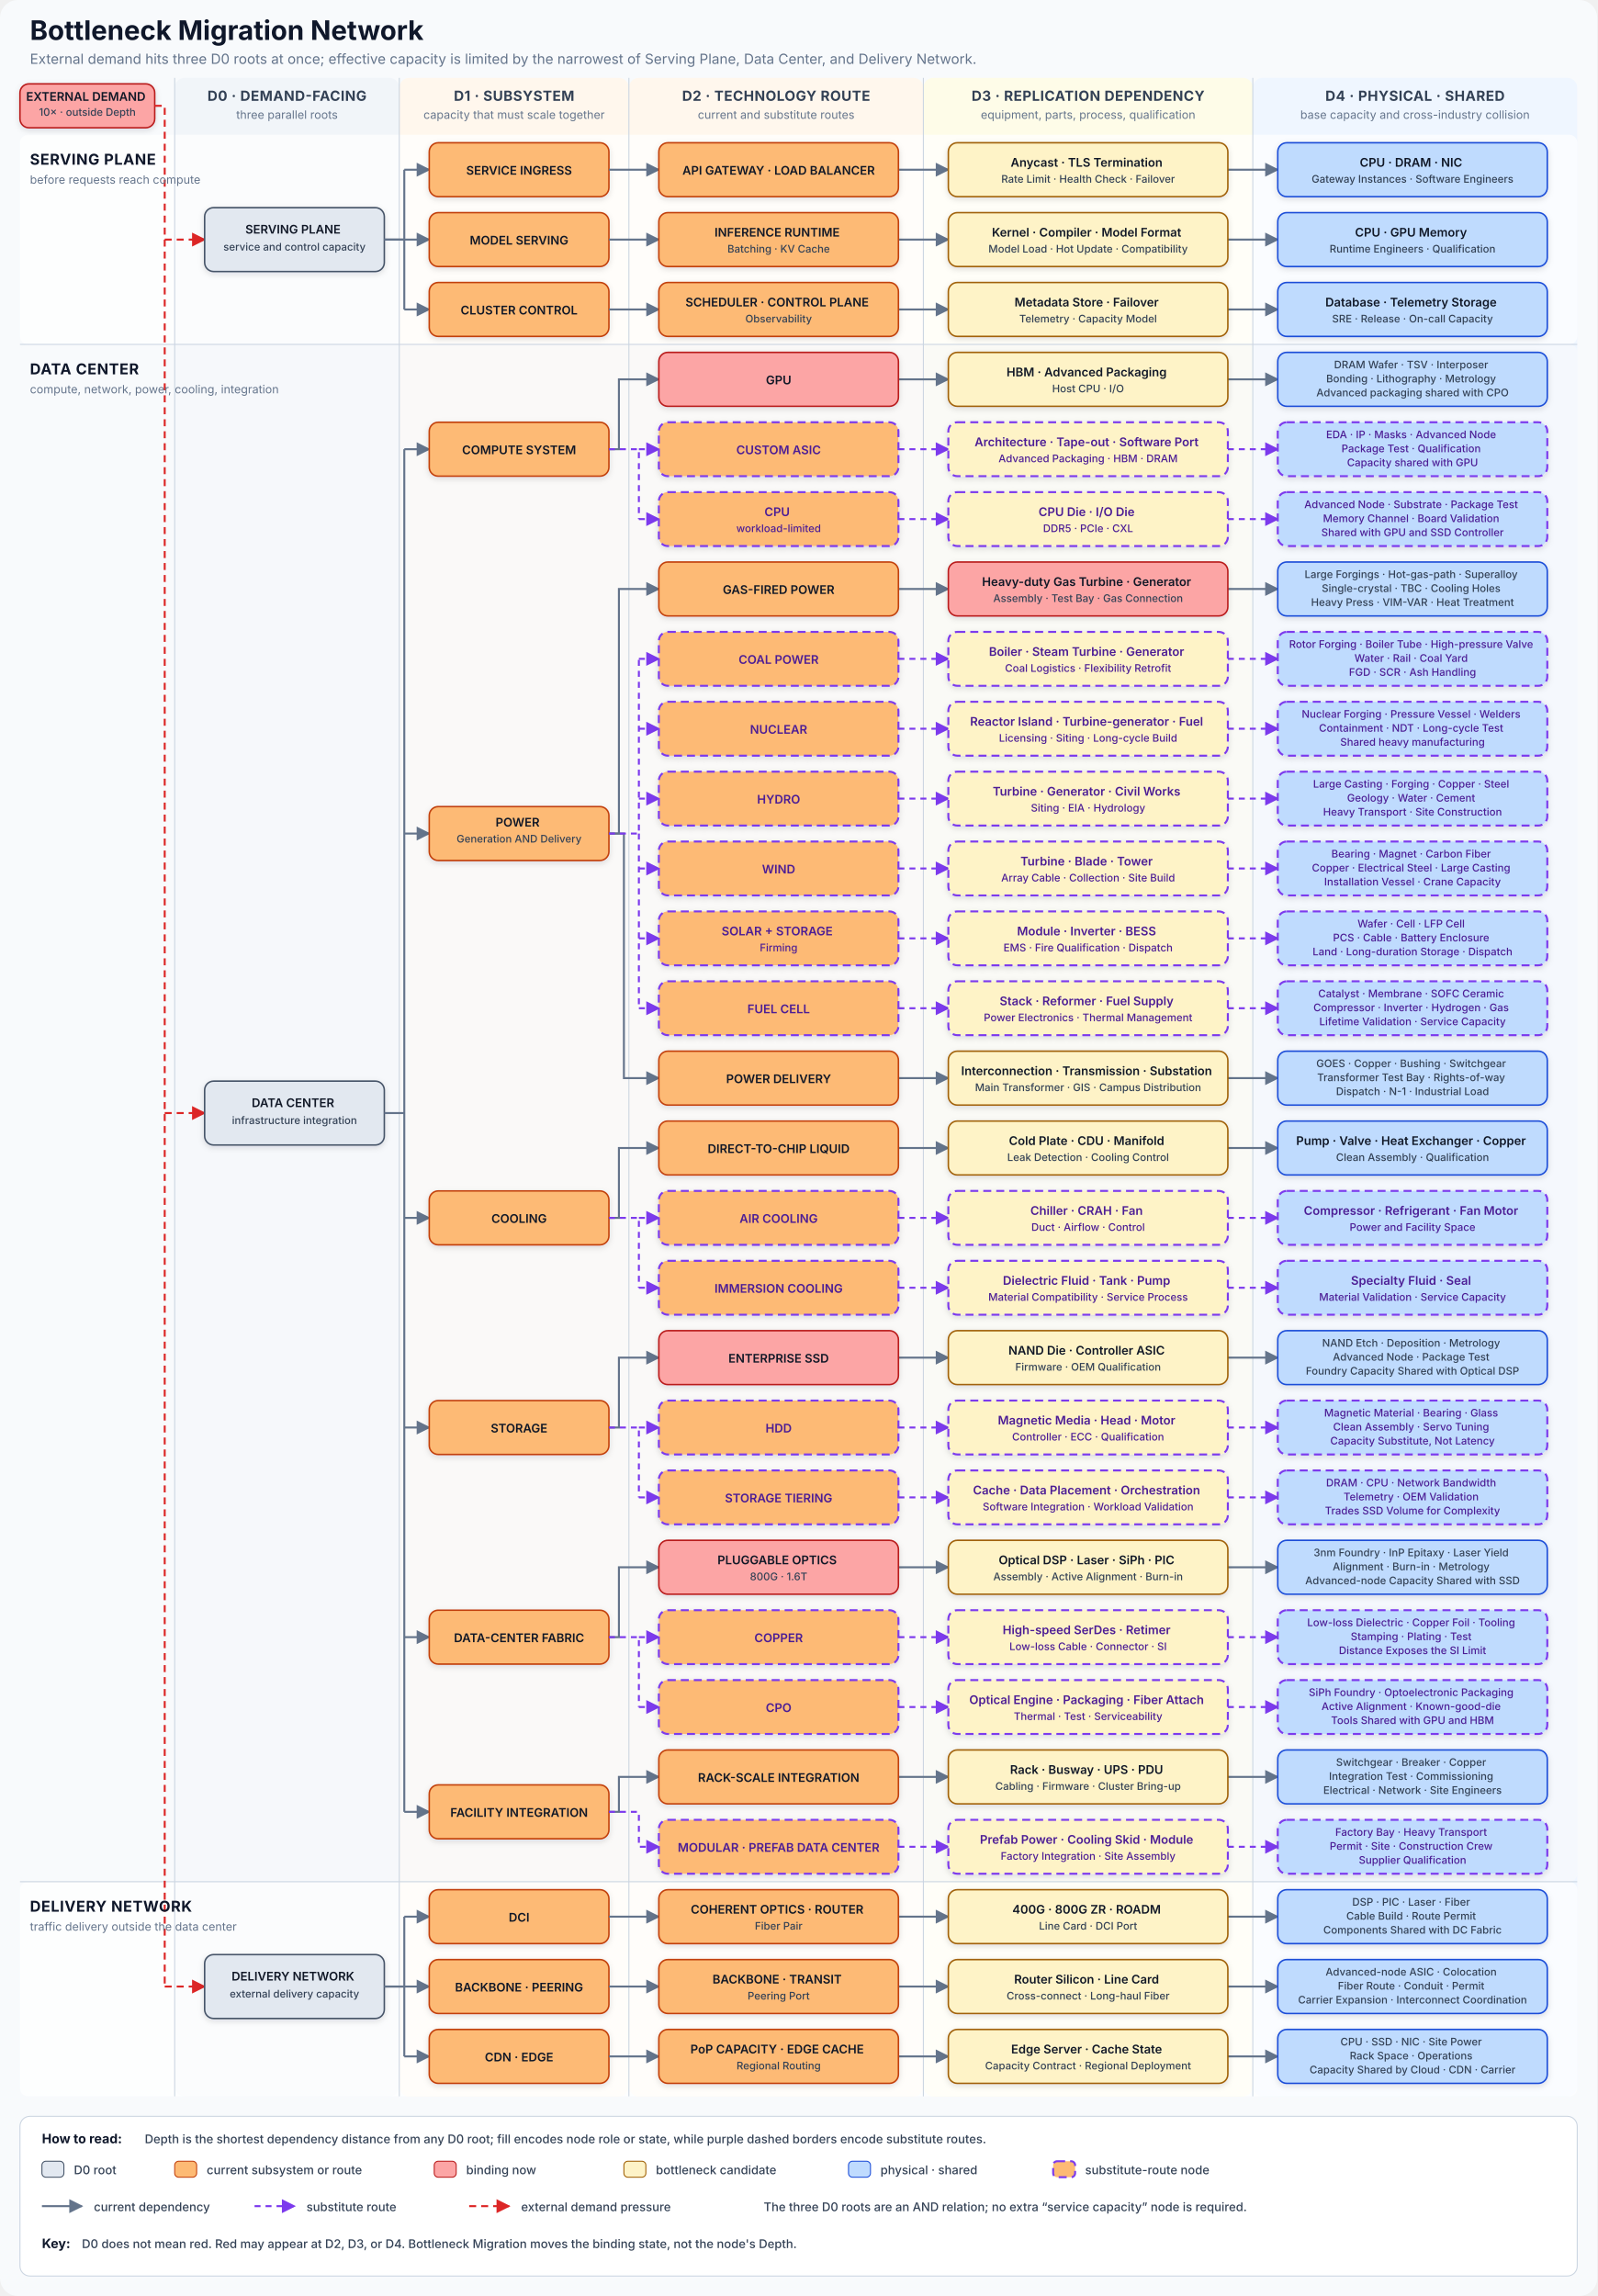
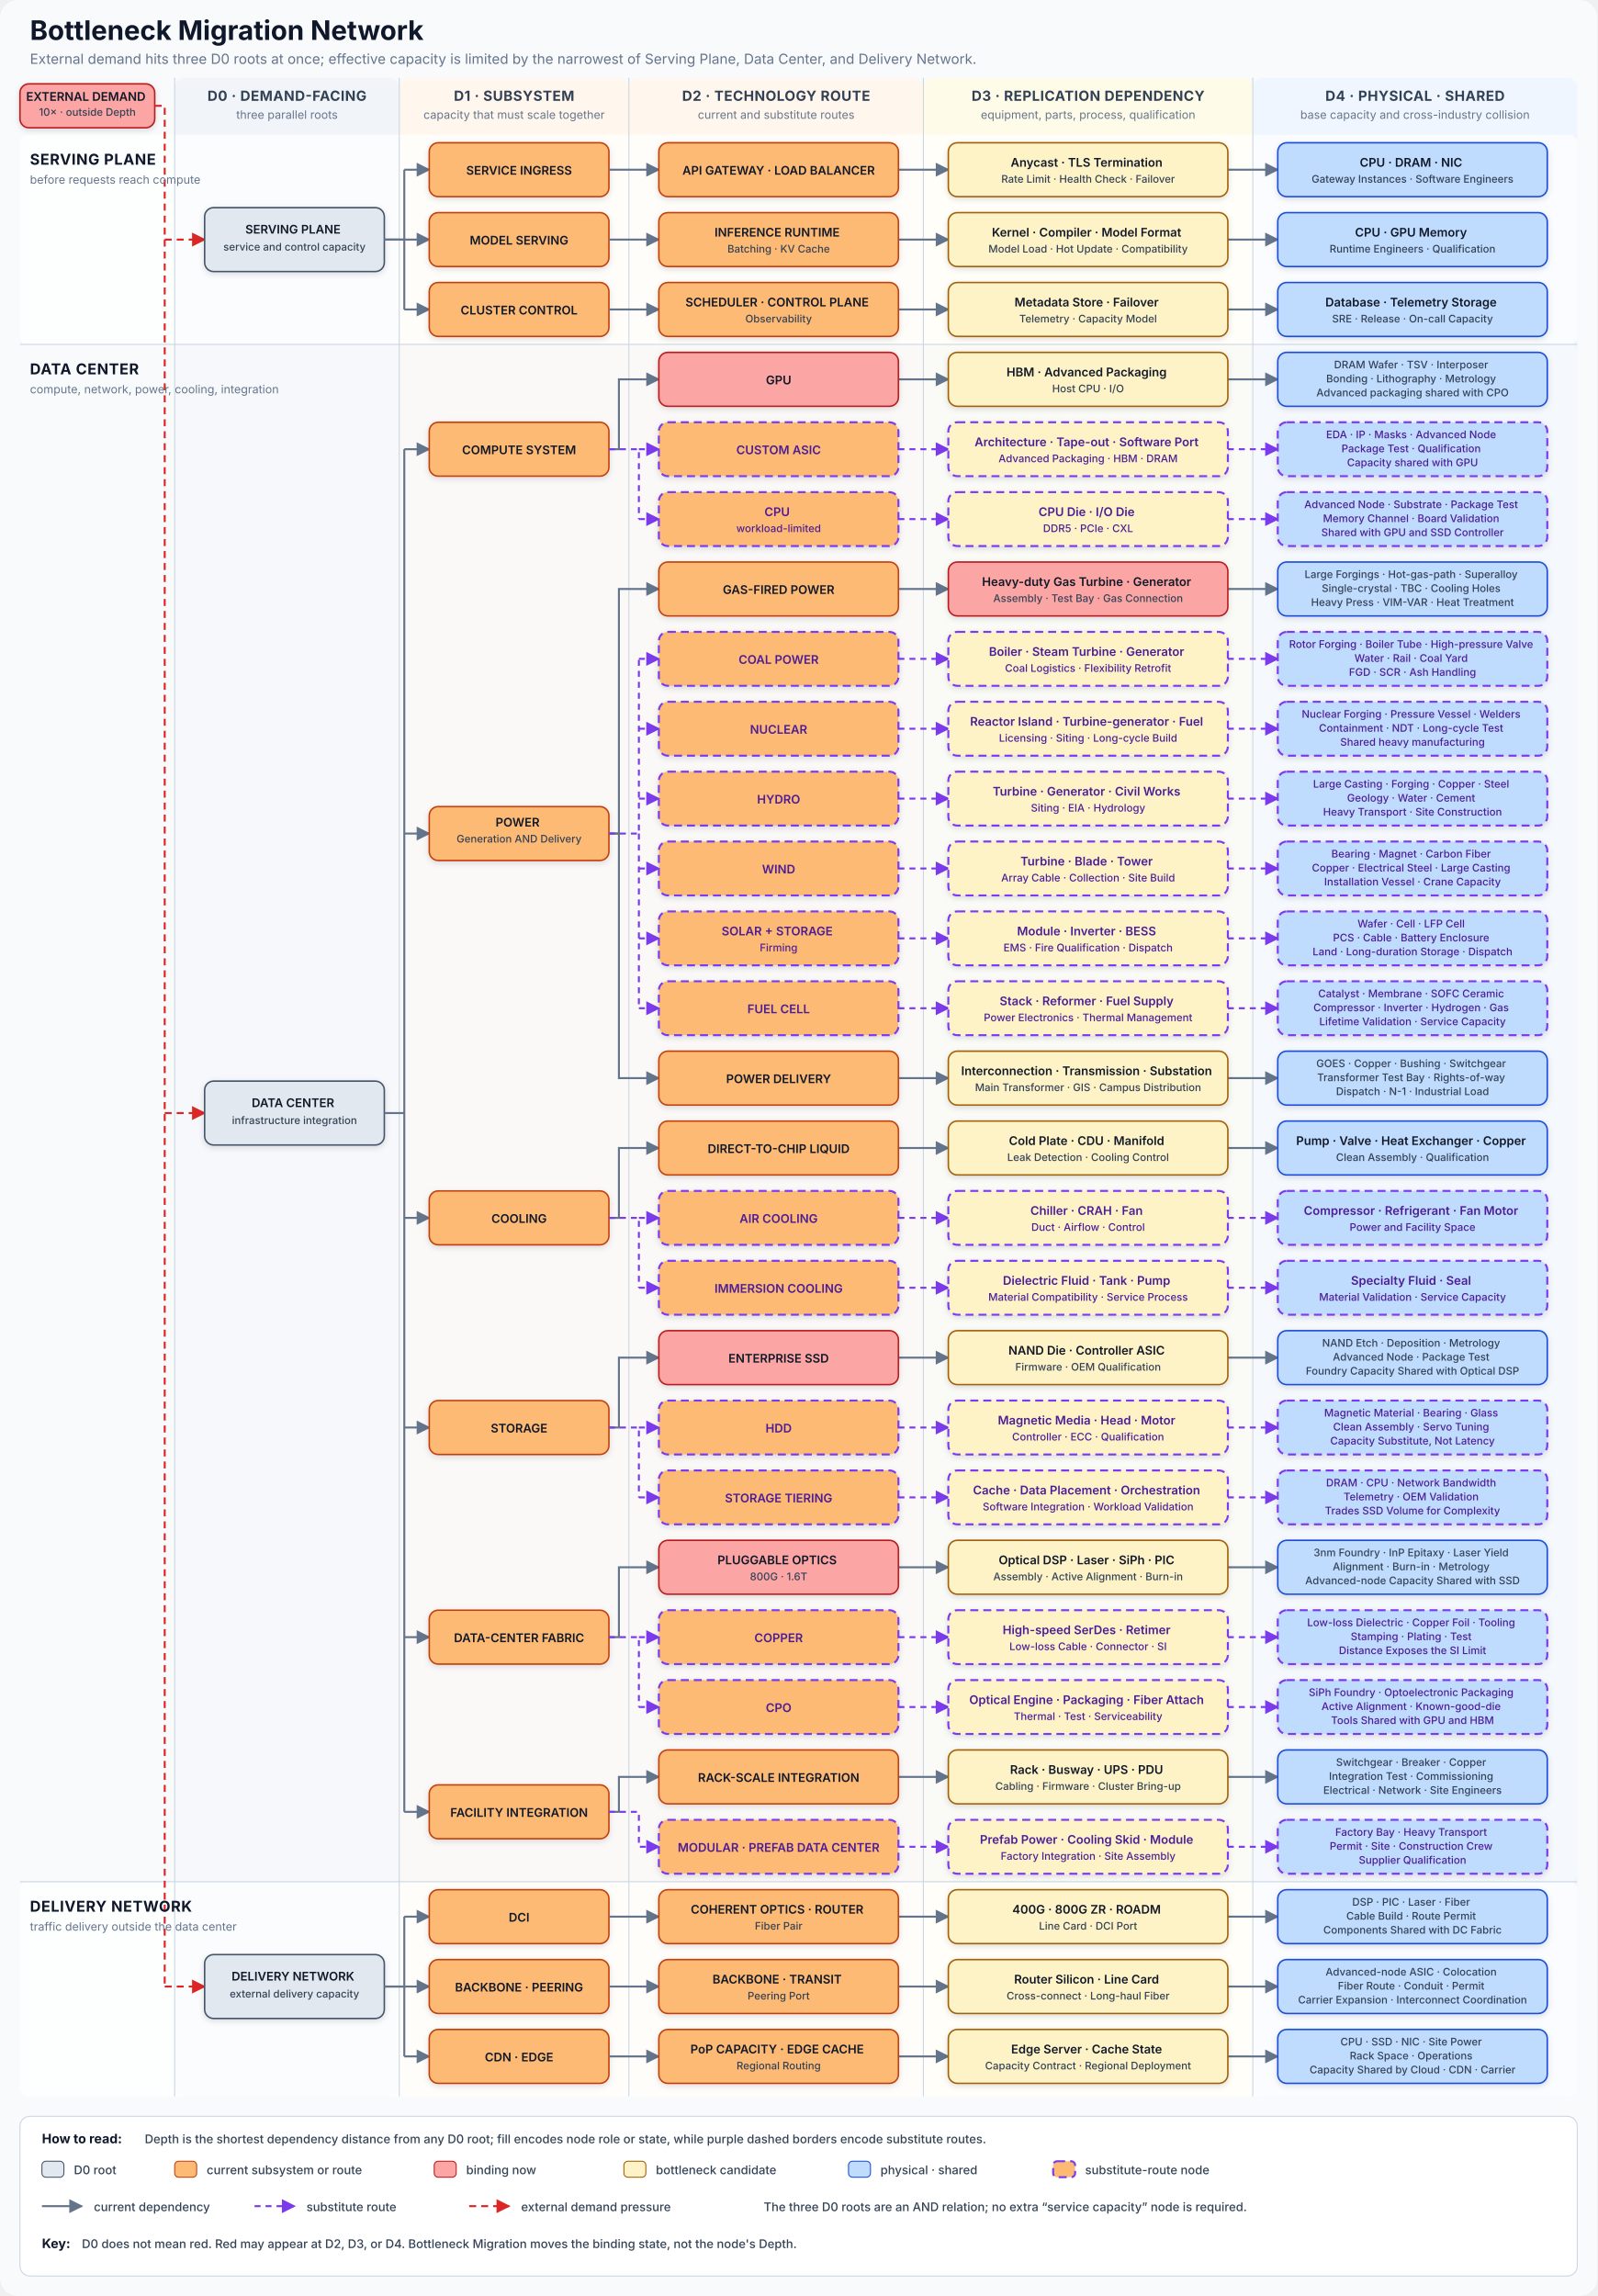
<svg xmlns="http://www.w3.org/2000/svg" width="1600" height="2300" viewBox="0 0 1600 2300" role="img" aria-labelledby="title desc">
  <defs>
    <filter id="shadow" x="-20%" y="-20%" width="140%" height="140%">
      <feDropShadow dx="0" dy="2" stdDeviation="3" flood-color="#0f172a" flood-opacity=".13" />
    </filter>
    <marker id="arrow" viewBox="0 0 10 10" refX="9" refY="5" markerWidth="7" markerHeight="7" orient="auto-start-reverse">
      <path d="M0 0L10 5L0 10Z" fill="#64748b" />
    </marker>
    <marker id="arrow-purple" viewBox="0 0 10 10" refX="9" refY="5" markerWidth="7" markerHeight="7" orient="auto-start-reverse">
      <path d="M0 0L10 5L0 10Z" fill="#7c3aed" />
    </marker>
    <marker id="arrow-red" viewBox="0 0 10 10" refX="9" refY="5" markerWidth="7" markerHeight="7" orient="auto-start-reverse">
      <path d="M0 0L10 5L0 10Z" fill="#dc2626" />
    </marker>
    <style>
      .canvas{fill:#f8fafc}.lane-a{fill:#fff}.lane-b{fill:#f8fafc}.grid{stroke:#cbd5e1;stroke-width:1}
      .depth-0{fill:#f1f5f9}.depth-1{fill:#fff7ed}.depth-2{fill:#fff7ed}.depth-3{fill:#fefce8}.depth-4{fill:#eff6ff}
      .title{font:700 27px -apple-system,BlinkMacSystemFont,"Segoe UI",sans-serif;fill:#0f172a}.subtitle{font:400 14px -apple-system,BlinkMacSystemFont,"Segoe UI",sans-serif;fill:#64748b}
      .depth-label{font:700 14px -apple-system,BlinkMacSystemFont,"Segoe UI",sans-serif;fill:#334155;letter-spacing:.4px}.depth-note{font:400 11.5px -apple-system,BlinkMacSystemFont,"Segoe UI",sans-serif;fill:#64748b}
      .lane-label{font:700 15px -apple-system,BlinkMacSystemFont,"Segoe UI",sans-serif;fill:#0f172a;letter-spacing:.5px}.lane-note{font:400 11.5px -apple-system,BlinkMacSystemFont,"Segoe UI",sans-serif;fill:#64748b}
      .node{stroke-width:1.5;rx:9;filter:url(#shadow)}.root{fill:#e2e8f0;stroke:#475569}.direct{fill:#fdba74;stroke:#c2410c}.binding{fill:#fca5a5;stroke:#b91c1c}.candidate{fill:#fef3c7;stroke:#a16207}.shared{fill:#bfdbfe;stroke:#1d4ed8}.alt{stroke:#7c3aed;stroke-width:2;stroke-dasharray:8 5}
      .node-text{font:600 12px -apple-system,BlinkMacSystemFont,"Segoe UI",sans-serif;fill:#111827;text-anchor:middle}.node-small{font:500 10.5px -apple-system,BlinkMacSystemFont,"Segoe UI",sans-serif;fill:#334155;text-anchor:middle}.alt-text{fill:#4c1d95}
      .edge{fill:none;stroke:#64748b;stroke-width:2;marker-end:url(#arrow)}.edge-trunk{fill:none;stroke:#64748b;stroke-width:2}.alt-edge{fill:none;stroke:#7c3aed;stroke-width:2;stroke-dasharray:6 5;marker-end:url(#arrow-purple)}.alt-trunk{fill:none;stroke:#7c3aed;stroke-width:2;stroke-dasharray:6 5}.pressure{fill:none;stroke:#dc2626;stroke-width:2;stroke-dasharray:7 5;marker-end:url(#arrow-red)}.pressure-trunk{fill:none;stroke:#dc2626;stroke-width:2;stroke-dasharray:7 5}
      .legend{font:500 12px -apple-system,BlinkMacSystemFont,"Segoe UI",sans-serif;fill:#334155}.legend-strong{font:700 13px -apple-system,BlinkMacSystemFont,"Segoe UI",sans-serif;fill:#0f172a}
    </style>
  </defs>
  <rect class="canvas" width="1600" height="2300" rx="18" />
  <text class="title" x="30" y="40">Bottleneck Migration Network</text>
  <text class="subtitle" x="30" y="64">External demand hits three D0 roots at once; effective capacity is limited by the narrowest of Serving Plane, Data Center, and Delivery Network.</text>
  <rect class="depth-0" x="175" y="78" width="225" height="2022" rx="10" />
  <rect class="depth-1" x="400" y="78" width="230" height="2022" rx="10" />
  <rect class="depth-2" x="630" y="78" width="295" height="2022" rx="10" />
  <rect class="depth-3" x="925" y="78" width="330" height="2022" rx="10" />
  <rect class="depth-4" x="1255" y="78" width="325" height="2022" rx="10" />
  <text class="depth-label" x="287.5" y="101" text-anchor="middle">D0 · DEMAND-FACING</text>
  <text class="depth-note" x="287.5" y="119" text-anchor="middle">three parallel roots</text>
  <text class="depth-label" x="515" y="101" text-anchor="middle">D1 · SUBSYSTEM</text>
  <text class="depth-note" x="515" y="119" text-anchor="middle">capacity that must scale together</text>
  <text class="depth-label" x="777.5" y="101" text-anchor="middle">D2 · TECHNOLOGY ROUTE</text>
  <text class="depth-note" x="777.5" y="119" text-anchor="middle">current and substitute routes</text>
  <text class="depth-label" x="1090" y="101" text-anchor="middle">D3 · REPLICATION DEPENDENCY</text>
  <text class="depth-note" x="1090" y="119" text-anchor="middle">equipment, parts, process, qualification</text>
  <text class="depth-label" x="1417.5" y="101" text-anchor="middle">D4 · PHYSICAL · SHARED</text>
  <text class="depth-note" x="1417.5" y="119" text-anchor="middle">base capacity and cross-industry collision</text>
  <rect class="lane-a" x="20" y="135" width="1560" height="210" rx="8" opacity=".7" />
  <rect class="lane-b" x="20" y="345" width="1560" height="1540" rx="8" opacity=".7" />
  <rect class="lane-a" x="20" y="1885" width="1560" height="215" rx="8" opacity=".7" />
  <line class="grid" x1="20" y1="345" x2="1580" y2="345" />
  <line class="grid" x1="20" y1="1885" x2="1580" y2="1885" />
  <line class="grid" x1="175" y1="78" x2="175" y2="2100" />
  <line class="grid" x1="400" y1="78" x2="400" y2="2100" />
  <line class="grid" x1="630" y1="78" x2="630" y2="2100" />
  <line class="grid" x1="925" y1="78" x2="925" y2="2100" />
  <line class="grid" x1="1255" y1="78" x2="1255" y2="2100" />
  <rect class="node binding" x="20" y="84" width="135" height="44" />
  <text class="node-text" x="87.5" y="101">
    <tspan x="87.5">EXTERNAL DEMAND</tspan>
    <tspan class="node-small" x="87.5" dy="15">10× · outside Depth</tspan>
  </text>
  <path class="pressure-trunk" d="M155 106H165V1990" />
  <path class="pressure" d="M165 240H205" />
  <path class="pressure" d="M165 1115H205" />
  <path class="pressure" d="M165 1990H205" />
  <text class="lane-label" x="30" y="165">SERVING PLANE</text>
  <text class="lane-note" x="30" y="184">before requests reach compute</text>
  <text class="lane-label" x="30" y="375">DATA CENTER</text>
  <text class="lane-note" x="30" y="394">compute, network, power, cooling, integration</text>
  <text class="lane-label" x="30" y="1915">DELIVERY NETWORK</text>
  <text class="lane-note" x="30" y="1934">traffic delivery outside the data center</text>
  <rect class="node root" x="205" y="208" width="180" height="64" />
  <text class="node-text" x="295" y="234">
    <tspan x="295">SERVING PLANE</tspan>
    <tspan class="node-small" x="295" dy="17">service and control capacity</tspan>
  </text>
  <path class="edge-trunk" d="M385 240H405V170M405 240V310" />
  <path class="edge" d="M405 170H430" />
  <path class="edge" d="M385 240H430" />
  <path class="edge" d="M405 310H430" />
  <rect class="node root" x="205" y="1083" width="180" height="64" />
  <text class="node-text" x="295" y="1109">
    <tspan x="295">DATA CENTER</tspan>
    <tspan class="node-small" x="295" dy="17">infrastructure integration</tspan>
  </text>
  <path class="edge-trunk" d="M385 1115H405V450M405 1115V1815" />
  <path class="edge" d="M405 450H430" />
  <path class="edge" d="M405 835H430" />
  <path class="edge" d="M405 1220H430" />
  <path class="edge" d="M405 1430H430" />
  <path class="edge" d="M405 1640H430" />
  <path class="edge" d="M405 1815H430" />
  <rect class="node root" x="205" y="1958" width="180" height="64" />
  <text class="node-text" x="295" y="1984">
    <tspan x="295">DELIVERY NETWORK</tspan>
    <tspan class="node-small" x="295" dy="17">external delivery capacity</tspan>
  </text>
  <path class="edge-trunk" d="M385 1990H405V1920M405 1990V2060" />
  <path class="edge" d="M405 1920H430" />
  <path class="edge" d="M385 1990H430" />
  <path class="edge" d="M405 2060H430" />
  <rect class="node direct" x="430" y="143" width="180" height="54" />
  <text class="node-text" x="520" y="175">SERVICE INGRESS</text>
  <rect class="node direct" x="430" y="213" width="180" height="54" />
  <text class="node-text" x="520" y="245">MODEL SERVING</text>
  <rect class="node direct" x="430" y="283" width="180" height="54" />
  <text class="node-text" x="520" y="315">CLUSTER CONTROL</text>
  <rect class="node direct" x="430" y="423" width="180" height="54" />
  <text class="node-text" x="520" y="455">COMPUTE SYSTEM</text>
  <rect class="node direct" x="430" y="808" width="180" height="54" />
  <text class="node-text" x="520" y="828">
    <tspan x="520">POWER</tspan>
    <tspan class="node-small" x="520" dy="16">Generation AND Delivery</tspan>
  </text>
  <rect class="node direct" x="430" y="1193" width="180" height="54" />
  <text class="node-text" x="520" y="1225">COOLING</text>
  <rect class="node direct" x="430" y="1403" width="180" height="54" />
  <text class="node-text" x="520" y="1435">STORAGE</text>
  <rect class="node direct" x="430" y="1613" width="180" height="54" />
  <text class="node-text" x="520" y="1645">DATA-CENTER FABRIC</text>
  <rect class="node direct" x="430" y="1788" width="180" height="54" />
  <text class="node-text" x="520" y="1820">FACILITY INTEGRATION</text>
  <rect class="node direct" x="430" y="1893" width="180" height="54" />
  <text class="node-text" x="520" y="1925">DCI</text>
  <rect class="node direct" x="430" y="1963" width="180" height="54" />
  <text class="node-text" x="520" y="1995">BACKBONE · PEERING</text>
  <rect class="node direct" x="430" y="2033" width="180" height="54" />
  <text class="node-text" x="520" y="2065">CDN · EDGE</text>
  <path class="edge" d="M610 170H660" />
  <path class="edge" d="M610 240H660" />
  <path class="edge" d="M610 310H660" />
  <path class="edge" d="M610 450H620V380H660" />
  <path class="alt-trunk" d="M610 450H640V520" />
  <path class="alt-edge" d="M640 450H660" />
  <path class="alt-edge" d="M640 520H660" />
  <path class="edge" d="M610 835H620V590H660" />
-   <path class="edge" d="M610 835H625V1080H660" />
+   <path class="edge" d="M610 835H620V1080H660" />
  <path class="alt-trunk" d="M610 835H640V660M640 835V1010" />
  <path class="alt-edge" d="M640 660H660" />
  <path class="alt-edge" d="M640 730H660" />
  <path class="alt-edge" d="M640 800H660" />
  <path class="alt-edge" d="M640 870H660" />
  <path class="alt-edge" d="M640 940H660" />
  <path class="alt-edge" d="M640 1010H660" />
  <path class="edge" d="M610 1220H620V1150H660" />
  <path class="alt-trunk" d="M610 1220H640V1290" />
  <path class="alt-edge" d="M640 1220H660" />
  <path class="alt-edge" d="M640 1290H660" />
  <path class="edge" d="M610 1430H620V1360H660" />
  <path class="alt-trunk" d="M610 1430H640V1500" />
  <path class="alt-edge" d="M640 1430H660" />
  <path class="alt-edge" d="M640 1500H660" />
  <path class="edge" d="M610 1640H620V1570H660" />
  <path class="alt-trunk" d="M610 1640H640V1710" />
  <path class="alt-edge" d="M640 1640H660" />
  <path class="alt-edge" d="M640 1710H660" />
  <path class="edge" d="M610 1815H620V1780H660" />
  <path class="alt-edge" d="M610 1815H640V1850H660" />
  <path class="edge" d="M610 1920H660" />
  <path class="edge" d="M610 1990H660" />
  <path class="edge" d="M610 2060H660" />
  <path class="edge" d="M900 170H950" />
  <path class="edge" d="M1230 170H1280" />
  <path class="edge" d="M900 240H950" />
  <path class="edge" d="M1230 240H1280" />
  <path class="edge" d="M900 310H950" />
  <path class="edge" d="M1230 310H1280" />
  <path class="edge" d="M900 380H950" />
  <path class="edge" d="M1230 380H1280" />
  <path class="alt-edge" d="M900 450H950" />
  <path class="alt-edge" d="M1230 450H1280" />
  <path class="alt-edge" d="M900 520H950" />
  <path class="alt-edge" d="M1230 520H1280" />
  <path class="edge" d="M900 590H950" />
  <path class="edge" d="M1230 590H1280" />
  <path class="alt-edge" d="M900 660H950" />
  <path class="alt-edge" d="M1230 660H1280" />
  <path class="alt-edge" d="M900 730H950" />
  <path class="alt-edge" d="M1230 730H1280" />
  <path class="alt-edge" d="M900 800H950" />
  <path class="alt-edge" d="M1230 800H1280" />
  <path class="alt-edge" d="M900 870H950" />
  <path class="alt-edge" d="M1230 870H1280" />
  <path class="alt-edge" d="M900 940H950" />
  <path class="alt-edge" d="M1230 940H1280" />
  <path class="alt-edge" d="M900 1010H950" />
  <path class="alt-edge" d="M1230 1010H1280" />
  <path class="edge" d="M900 1080H950" />
  <path class="edge" d="M1230 1080H1280" />
  <path class="edge" d="M900 1150H950" />
  <path class="edge" d="M1230 1150H1280" />
  <path class="alt-edge" d="M900 1220H950" />
  <path class="alt-edge" d="M1230 1220H1280" />
  <path class="alt-edge" d="M900 1290H950" />
  <path class="alt-edge" d="M1230 1290H1280" />
  <path class="edge" d="M900 1360H950" />
  <path class="edge" d="M1230 1360H1280" />
  <path class="alt-edge" d="M900 1430H950" />
  <path class="alt-edge" d="M1230 1430H1280" />
  <path class="alt-edge" d="M900 1500H950" />
  <path class="alt-edge" d="M1230 1500H1280" />
  <path class="edge" d="M900 1570H950" />
  <path class="edge" d="M1230 1570H1280" />
  <path class="alt-edge" d="M900 1640H950" />
  <path class="alt-edge" d="M1230 1640H1280" />
  <path class="alt-edge" d="M900 1710H950" />
  <path class="alt-edge" d="M1230 1710H1280" />
  <path class="edge" d="M900 1780H950" />
  <path class="edge" d="M1230 1780H1280" />
  <path class="alt-edge" d="M900 1850H950" />
  <path class="alt-edge" d="M1230 1850H1280" />
  <path class="edge" d="M900 1920H950" />
  <path class="edge" d="M1230 1920H1280" />
  <path class="edge" d="M900 1990H950" />
  <path class="edge" d="M1230 1990H1280" />
  <path class="edge" d="M900 2060H950" />
  <path class="edge" d="M1230 2060H1280" />
  <rect class="node direct" x="660" y="143" width="240" height="54" />
  <text class="node-text" x="780" y="175">API GATEWAY · LOAD BALANCER</text>
  <rect class="node candidate" x="950" y="143" width="280" height="54" />
  <text class="node-text" x="1090" y="167">
    <tspan x="1090">Anycast · TLS Termination</tspan>
    <tspan class="node-small" x="1090" dy="16">Rate Limit · Health Check · Failover</tspan>
  </text>
  <rect class="node shared" x="1280" y="143" width="270" height="54" />
  <text class="node-text" x="1415" y="167">
    <tspan x="1415">CPU · DRAM · NIC</tspan>
    <tspan class="node-small" x="1415" dy="16">Gateway Instances · Software Engineers</tspan>
  </text>
  <rect class="node direct" x="660" y="213" width="240" height="54" />
  <text class="node-text" x="780" y="237">
    <tspan x="780">INFERENCE RUNTIME</tspan>
    <tspan class="node-small" x="780" dy="16">Batching · KV Cache</tspan>
  </text>
  <rect class="node candidate" x="950" y="213" width="280" height="54" />
  <text class="node-text" x="1090" y="237">
    <tspan x="1090">Kernel · Compiler · Model Format</tspan>
    <tspan class="node-small" x="1090" dy="16">Model Load · Hot Update · Compatibility</tspan>
  </text>
  <rect class="node shared" x="1280" y="213" width="270" height="54" />
  <text class="node-text" x="1415" y="237">
    <tspan x="1415">CPU · GPU Memory</tspan>
    <tspan class="node-small" x="1415" dy="16">Runtime Engineers · Qualification</tspan>
  </text>
  <rect class="node direct" x="660" y="283" width="240" height="54" />
  <text class="node-text" x="780" y="307">
    <tspan x="780">SCHEDULER · CONTROL PLANE</tspan>
    <tspan class="node-small" x="780" dy="16">Observability</tspan>
  </text>
  <rect class="node candidate" x="950" y="283" width="280" height="54" />
  <text class="node-text" x="1090" y="307">
    <tspan x="1090">Metadata Store · Failover</tspan>
    <tspan class="node-small" x="1090" dy="16">Telemetry · Capacity Model</tspan>
  </text>
  <rect class="node shared" x="1280" y="283" width="270" height="54" />
  <text class="node-text" x="1415" y="307">
    <tspan x="1415">Database · Telemetry Storage</tspan>
    <tspan class="node-small" x="1415" dy="16">SRE · Release · On-call Capacity</tspan>
  </text>
  <rect class="node binding" x="660" y="353" width="240" height="54" />
  <text class="node-text" x="780" y="385">GPU</text>
  <rect class="node candidate" x="950" y="353" width="280" height="54" />
  <text class="node-text" x="1090" y="377">
    <tspan x="1090">HBM · Advanced Packaging</tspan>
    <tspan class="node-small" x="1090" dy="16">Host CPU · I/O</tspan>
  </text>
  <rect class="node shared" x="1280" y="353" width="270" height="54" />
  <text class="node-small" x="1415" y="369">
    <tspan x="1415">DRAM Wafer · TSV · Interposer</tspan>
    <tspan x="1415" dy="14">Bonding · Lithography · Metrology</tspan>
    <tspan x="1415" dy="14">Advanced packaging shared with CPO</tspan>
  </text>
  <rect class="node direct alt" x="660" y="423" width="240" height="54" />
  <text class="node-text alt-text" x="780" y="455">CUSTOM ASIC</text>
  <rect class="node candidate alt" x="950" y="423" width="280" height="54" />
  <text class="node-text alt-text" x="1090" y="447">
    <tspan x="1090">Architecture · Tape-out · Software Port</tspan>
    <tspan class="node-small alt-text" x="1090" dy="16">Advanced Packaging · HBM · DRAM</tspan>
  </text>
  <rect class="node shared alt" x="1280" y="423" width="270" height="54" />
  <text class="node-small alt-text" x="1415" y="439">
    <tspan x="1415">EDA · IP · Masks · Advanced Node</tspan>
    <tspan x="1415" dy="14">Package Test · Qualification</tspan>
    <tspan x="1415" dy="14">Capacity shared with GPU</tspan>
  </text>
  <rect class="node direct alt" x="660" y="493" width="240" height="54" />
  <text class="node-text alt-text" x="780" y="517">
    <tspan x="780">CPU</tspan>
    <tspan class="node-small alt-text" x="780" dy="16">workload-limited</tspan>
  </text>
  <rect class="node candidate alt" x="950" y="493" width="280" height="54" />
  <text class="node-text alt-text" x="1090" y="517">
    <tspan x="1090">CPU Die · I/O Die</tspan>
    <tspan class="node-small alt-text" x="1090" dy="16">DDR5 · PCIe · CXL</tspan>
  </text>
  <rect class="node shared alt" x="1280" y="493" width="270" height="54" />
  <text class="node-small alt-text" x="1415" y="509">
    <tspan x="1415">Advanced Node · Substrate · Package Test</tspan>
    <tspan x="1415" dy="14">Memory Channel · Board Validation</tspan>
    <tspan x="1415" dy="14">Shared with GPU and SSD Controller</tspan>
  </text>
  <rect class="node direct" x="660" y="563" width="240" height="54" />
  <text class="node-text" x="780" y="595">GAS-FIRED POWER</text>
  <rect class="node binding" x="950" y="563" width="280" height="54" />
  <text class="node-text" x="1090" y="587">
    <tspan x="1090">Heavy-duty Gas Turbine · Generator</tspan>
    <tspan class="node-small" x="1090" dy="16">Assembly · Test Bay · Gas Connection</tspan>
  </text>
  <rect class="node shared" x="1280" y="563" width="270" height="54" />
  <text class="node-small" x="1415" y="579">
    <tspan x="1415">Large Forgings · Hot-gas-path · Superalloy</tspan>
    <tspan x="1415" dy="14">Single-crystal · TBC · Cooling Holes</tspan>
    <tspan x="1415" dy="14">Heavy Press · VIM-VAR · Heat Treatment</tspan>
  </text>
  <rect class="node direct alt" x="660" y="633" width="240" height="54" />
  <text class="node-text alt-text" x="780" y="665">COAL POWER</text>
  <rect class="node candidate alt" x="950" y="633" width="280" height="54" />
  <text class="node-text alt-text" x="1090" y="657">
    <tspan x="1090">Boiler · Steam Turbine · Generator</tspan>
    <tspan class="node-small alt-text" x="1090" dy="16">Coal Logistics · Flexibility Retrofit</tspan>
  </text>
  <rect class="node shared alt" x="1280" y="633" width="270" height="54" />
  <text class="node-small alt-text" x="1415" y="649">
    <tspan x="1415">Rotor Forging · Boiler Tube · High-pressure Valve</tspan>
    <tspan x="1415" dy="14">Water · Rail · Coal Yard</tspan>
    <tspan x="1415" dy="14">FGD · SCR · Ash Handling</tspan>
  </text>
  <rect class="node direct alt" x="660" y="703" width="240" height="54" />
  <text class="node-text alt-text" x="780" y="735">NUCLEAR</text>
  <rect class="node candidate alt" x="950" y="703" width="280" height="54" />
  <text class="node-text alt-text" x="1090" y="727">
    <tspan x="1090">Reactor Island · Turbine-generator · Fuel</tspan>
    <tspan class="node-small alt-text" x="1090" dy="16">Licensing · Siting · Long-cycle Build</tspan>
  </text>
  <rect class="node shared alt" x="1280" y="703" width="270" height="54" />
  <text class="node-small alt-text" x="1415" y="719">
    <tspan x="1415">Nuclear Forging · Pressure Vessel · Welders</tspan>
    <tspan x="1415" dy="14">Containment · NDT · Long-cycle Test</tspan>
    <tspan x="1415" dy="14">Shared heavy manufacturing</tspan>
  </text>
  <rect class="node direct alt" x="660" y="773" width="240" height="54" />
  <text class="node-text alt-text" x="780" y="805">HYDRO</text>
  <rect class="node candidate alt" x="950" y="773" width="280" height="54" />
  <text class="node-text alt-text" x="1090" y="797">
    <tspan x="1090">Turbine · Generator · Civil Works</tspan>
    <tspan class="node-small alt-text" x="1090" dy="16">Siting · EIA · Hydrology</tspan>
  </text>
  <rect class="node shared alt" x="1280" y="773" width="270" height="54" />
  <text class="node-small alt-text" x="1415" y="789">
    <tspan x="1415">Large Casting · Forging · Copper · Steel</tspan>
    <tspan x="1415" dy="14">Geology · Water · Cement</tspan>
    <tspan x="1415" dy="14">Heavy Transport · Site Construction</tspan>
  </text>
  <rect class="node direct alt" x="660" y="843" width="240" height="54" />
  <text class="node-text alt-text" x="780" y="875">WIND</text>
  <rect class="node candidate alt" x="950" y="843" width="280" height="54" />
  <text class="node-text alt-text" x="1090" y="867">
    <tspan x="1090">Turbine · Blade · Tower</tspan>
    <tspan class="node-small alt-text" x="1090" dy="16">Array Cable · Collection · Site Build</tspan>
  </text>
  <rect class="node shared alt" x="1280" y="843" width="270" height="54" />
  <text class="node-small alt-text" x="1415" y="859">
    <tspan x="1415">Bearing · Magnet · Carbon Fiber</tspan>
    <tspan x="1415" dy="14">Copper · Electrical Steel · Large Casting</tspan>
    <tspan x="1415" dy="14">Installation Vessel · Crane Capacity</tspan>
  </text>
  <rect class="node direct alt" x="660" y="913" width="240" height="54" />
  <text class="node-text alt-text" x="780" y="937">
    <tspan x="780">SOLAR + STORAGE</tspan>
    <tspan class="node-small alt-text" x="780" dy="16">Firming</tspan>
  </text>
  <rect class="node candidate alt" x="950" y="913" width="280" height="54" />
  <text class="node-text alt-text" x="1090" y="937">
    <tspan x="1090">Module · Inverter · BESS</tspan>
    <tspan class="node-small alt-text" x="1090" dy="16">EMS · Fire Qualification · Dispatch</tspan>
  </text>
  <rect class="node shared alt" x="1280" y="913" width="270" height="54" />
  <text class="node-small alt-text" x="1415" y="929">
    <tspan x="1415">Wafer · Cell · LFP Cell</tspan>
    <tspan x="1415" dy="14">PCS · Cable · Battery Enclosure</tspan>
    <tspan x="1415" dy="14">Land · Long-duration Storage · Dispatch</tspan>
  </text>
  <rect class="node direct alt" x="660" y="983" width="240" height="54" />
  <text class="node-text alt-text" x="780" y="1015">FUEL CELL</text>
  <rect class="node candidate alt" x="950" y="983" width="280" height="54" />
  <text class="node-text alt-text" x="1090" y="1007">
    <tspan x="1090">Stack · Reformer · Fuel Supply</tspan>
    <tspan class="node-small alt-text" x="1090" dy="16">Power Electronics · Thermal Management</tspan>
  </text>
  <rect class="node shared alt" x="1280" y="983" width="270" height="54" />
  <text class="node-small alt-text" x="1415" y="999">
    <tspan x="1415">Catalyst · Membrane · SOFC Ceramic</tspan>
    <tspan x="1415" dy="14">Compressor · Inverter · Hydrogen · Gas</tspan>
    <tspan x="1415" dy="14">Lifetime Validation · Service Capacity</tspan>
  </text>
  <rect class="node direct" x="660" y="1053" width="240" height="54" />
  <text class="node-text" x="780" y="1085">POWER DELIVERY</text>
  <rect class="node candidate" x="950" y="1053" width="280" height="54" />
  <text class="node-text" x="1090" y="1077">
    <tspan x="1090">Interconnection · Transmission · Substation</tspan>
    <tspan class="node-small" x="1090" dy="16">Main Transformer · GIS · Campus Distribution</tspan>
  </text>
  <rect class="node shared" x="1280" y="1053" width="270" height="54" />
  <text class="node-small" x="1415" y="1069">
    <tspan x="1415">GOES · Copper · Bushing · Switchgear</tspan>
    <tspan x="1415" dy="14">Transformer Test Bay · Rights-of-way</tspan>
    <tspan x="1415" dy="14">Dispatch · N-1 · Industrial Load</tspan>
  </text>
  <rect class="node direct" x="660" y="1123" width="240" height="54" />
  <text class="node-text" x="780" y="1155">DIRECT-TO-CHIP LIQUID</text>
  <rect class="node candidate" x="950" y="1123" width="280" height="54" />
  <text class="node-text" x="1090" y="1147">
    <tspan x="1090">Cold Plate · CDU · Manifold</tspan>
    <tspan class="node-small" x="1090" dy="16">Leak Detection · Cooling Control</tspan>
  </text>
  <rect class="node shared" x="1280" y="1123" width="270" height="54" />
  <text class="node-text" x="1415" y="1147">
    <tspan x="1415">Pump · Valve · Heat Exchanger · Copper</tspan>
    <tspan class="node-small" x="1415" dy="16">Clean Assembly · Qualification</tspan>
  </text>
  <rect class="node direct alt" x="660" y="1193" width="240" height="54" />
  <text class="node-text alt-text" x="780" y="1225">AIR COOLING</text>
  <rect class="node candidate alt" x="950" y="1193" width="280" height="54" />
  <text class="node-text alt-text" x="1090" y="1217">
    <tspan x="1090">Chiller · CRAH · Fan</tspan>
    <tspan class="node-small alt-text" x="1090" dy="16">Duct · Airflow · Control</tspan>
  </text>
  <rect class="node shared alt" x="1280" y="1193" width="270" height="54" />
  <text class="node-text alt-text" x="1415" y="1217">
    <tspan x="1415">Compressor · Refrigerant · Fan Motor</tspan>
    <tspan class="node-small alt-text" x="1415" dy="16">Power and Facility Space</tspan>
  </text>
  <rect class="node direct alt" x="660" y="1263" width="240" height="54" />
  <text class="node-text alt-text" x="780" y="1295">IMMERSION COOLING</text>
  <rect class="node candidate alt" x="950" y="1263" width="280" height="54" />
  <text class="node-text alt-text" x="1090" y="1287">
    <tspan x="1090">Dielectric Fluid · Tank · Pump</tspan>
    <tspan class="node-small alt-text" x="1090" dy="16">Material Compatibility · Service Process</tspan>
  </text>
  <rect class="node shared alt" x="1280" y="1263" width="270" height="54" />
  <text class="node-text alt-text" x="1415" y="1287">
    <tspan x="1415">Specialty Fluid · Seal</tspan>
    <tspan class="node-small alt-text" x="1415" dy="16">Material Validation · Service Capacity</tspan>
  </text>
  <rect class="node binding" x="660" y="1333" width="240" height="54" />
  <text class="node-text" x="780" y="1365">ENTERPRISE SSD</text>
  <rect class="node candidate" x="950" y="1333" width="280" height="54" />
  <text class="node-text" x="1090" y="1357">
    <tspan x="1090">NAND Die · Controller ASIC</tspan>
    <tspan class="node-small" x="1090" dy="16">Firmware · OEM Qualification</tspan>
  </text>
  <rect class="node shared" x="1280" y="1333" width="270" height="54" />
  <text class="node-small" x="1415" y="1349">
    <tspan x="1415">NAND Etch · Deposition · Metrology</tspan>
    <tspan x="1415" dy="14">Advanced Node · Package Test</tspan>
    <tspan x="1415" dy="14">Foundry Capacity Shared with Optical DSP</tspan>
  </text>
  <rect class="node direct alt" x="660" y="1403" width="240" height="54" />
  <text class="node-text alt-text" x="780" y="1435">HDD</text>
  <rect class="node candidate alt" x="950" y="1403" width="280" height="54" />
  <text class="node-text alt-text" x="1090" y="1427">
    <tspan x="1090">Magnetic Media · Head · Motor</tspan>
    <tspan class="node-small alt-text" x="1090" dy="16">Controller · ECC · Qualification</tspan>
  </text>
  <rect class="node shared alt" x="1280" y="1403" width="270" height="54" />
  <text class="node-small alt-text" x="1415" y="1419">
    <tspan x="1415">Magnetic Material · Bearing · Glass</tspan>
    <tspan x="1415" dy="14">Clean Assembly · Servo Tuning</tspan>
    <tspan x="1415" dy="14">Capacity Substitute, Not Latency</tspan>
  </text>
  <rect class="node direct alt" x="660" y="1473" width="240" height="54" />
  <text class="node-text alt-text" x="780" y="1505">STORAGE TIERING</text>
  <rect class="node candidate alt" x="950" y="1473" width="280" height="54" />
  <text class="node-text alt-text" x="1090" y="1497">
    <tspan x="1090">Cache · Data Placement · Orchestration</tspan>
    <tspan class="node-small alt-text" x="1090" dy="16">Software Integration · Workload Validation</tspan>
  </text>
  <rect class="node shared alt" x="1280" y="1473" width="270" height="54" />
  <text class="node-small alt-text" x="1415" y="1489">
    <tspan x="1415">DRAM · CPU · Network Bandwidth</tspan>
    <tspan x="1415" dy="14">Telemetry · OEM Validation</tspan>
    <tspan x="1415" dy="14">Trades SSD Volume for Complexity</tspan>
  </text>
  <rect class="node binding" x="660" y="1543" width="240" height="54" />
  <text class="node-text" x="780" y="1567">
    <tspan x="780">PLUGGABLE OPTICS</tspan>
    <tspan class="node-small" x="780" dy="16">800G · 1.6T</tspan>
  </text>
  <rect class="node candidate" x="950" y="1543" width="280" height="54" />
  <text class="node-text" x="1090" y="1567">
    <tspan x="1090">Optical DSP · Laser · SiPh · PIC</tspan>
    <tspan class="node-small" x="1090" dy="16">Assembly · Active Alignment · Burn-in</tspan>
  </text>
  <rect class="node shared" x="1280" y="1543" width="270" height="54" />
  <text class="node-small" x="1415" y="1559">
    <tspan x="1415">3nm Foundry · InP Epitaxy · Laser Yield</tspan>
    <tspan x="1415" dy="14">Alignment · Burn-in · Metrology</tspan>
    <tspan x="1415" dy="14">Advanced-node Capacity Shared with SSD</tspan>
  </text>
  <rect class="node direct alt" x="660" y="1613" width="240" height="54" />
  <text class="node-text alt-text" x="780" y="1645">COPPER</text>
  <rect class="node candidate alt" x="950" y="1613" width="280" height="54" />
  <text class="node-text alt-text" x="1090" y="1637">
    <tspan x="1090">High-speed SerDes · Retimer</tspan>
    <tspan class="node-small alt-text" x="1090" dy="16">Low-loss Cable · Connector · SI</tspan>
  </text>
  <rect class="node shared alt" x="1280" y="1613" width="270" height="54" />
  <text class="node-small alt-text" x="1415" y="1629">
    <tspan x="1415">Low-loss Dielectric · Copper Foil · Tooling</tspan>
    <tspan x="1415" dy="14">Stamping · Plating · Test</tspan>
    <tspan x="1415" dy="14">Distance Exposes the SI Limit</tspan>
  </text>
  <rect class="node direct alt" x="660" y="1683" width="240" height="54" />
  <text class="node-text alt-text" x="780" y="1715">CPO</text>
  <rect class="node candidate alt" x="950" y="1683" width="280" height="54" />
  <text class="node-text alt-text" x="1090" y="1707">
    <tspan x="1090">Optical Engine · Packaging · Fiber Attach</tspan>
    <tspan class="node-small alt-text" x="1090" dy="16">Thermal · Test · Serviceability</tspan>
  </text>
  <rect class="node shared alt" x="1280" y="1683" width="270" height="54" />
  <text class="node-small alt-text" x="1415" y="1699">
    <tspan x="1415">SiPh Foundry · Optoelectronic Packaging</tspan>
    <tspan x="1415" dy="14">Active Alignment · Known-good-die</tspan>
    <tspan x="1415" dy="14">Tools Shared with GPU and HBM</tspan>
  </text>
  <rect class="node direct" x="660" y="1753" width="240" height="54" />
  <text class="node-text" x="780" y="1785">RACK-SCALE INTEGRATION</text>
  <rect class="node candidate" x="950" y="1753" width="280" height="54" />
  <text class="node-text" x="1090" y="1777">
    <tspan x="1090">Rack · Busway · UPS · PDU</tspan>
    <tspan class="node-small" x="1090" dy="16">Cabling · Firmware · Cluster Bring-up</tspan>
  </text>
  <rect class="node shared" x="1280" y="1753" width="270" height="54" />
  <text class="node-small" x="1415" y="1769">
    <tspan x="1415">Switchgear · Breaker · Copper</tspan>
    <tspan x="1415" dy="14">Integration Test · Commissioning</tspan>
    <tspan x="1415" dy="14">Electrical · Network · Site Engineers</tspan>
  </text>
  <rect class="node direct alt" x="660" y="1823" width="240" height="54" />
  <text class="node-text alt-text" x="780" y="1855">MODULAR · PREFAB DATA CENTER</text>
  <rect class="node candidate alt" x="950" y="1823" width="280" height="54" />
  <text class="node-text alt-text" x="1090" y="1847">
    <tspan x="1090">Prefab Power · Cooling Skid · Module</tspan>
    <tspan class="node-small alt-text" x="1090" dy="16">Factory Integration · Site Assembly</tspan>
  </text>
  <rect class="node shared alt" x="1280" y="1823" width="270" height="54" />
  <text class="node-small alt-text" x="1415" y="1839">
    <tspan x="1415">Factory Bay · Heavy Transport</tspan>
    <tspan x="1415" dy="14">Permit · Site · Construction Crew</tspan>
    <tspan x="1415" dy="14">Supplier Qualification</tspan>
  </text>
  <rect class="node direct" x="660" y="1893" width="240" height="54" />
  <text class="node-text" x="780" y="1917">
    <tspan x="780">COHERENT OPTICS · ROUTER</tspan>
    <tspan class="node-small" x="780" dy="16">Fiber Pair</tspan>
  </text>
  <rect class="node candidate" x="950" y="1893" width="280" height="54" />
  <text class="node-text" x="1090" y="1917">
    <tspan x="1090">400G · 800G ZR · ROADM</tspan>
    <tspan class="node-small" x="1090" dy="16">Line Card · DCI Port</tspan>
  </text>
  <rect class="node shared" x="1280" y="1893" width="270" height="54" />
  <text class="node-small" x="1415" y="1909">
    <tspan x="1415">DSP · PIC · Laser · Fiber</tspan>
    <tspan x="1415" dy="14">Cable Build · Route Permit</tspan>
    <tspan x="1415" dy="14">Components Shared with DC Fabric</tspan>
  </text>
  <rect class="node direct" x="660" y="1963" width="240" height="54" />
  <text class="node-text" x="780" y="1987">
    <tspan x="780">BACKBONE · TRANSIT</tspan>
    <tspan class="node-small" x="780" dy="16">Peering Port</tspan>
  </text>
  <rect class="node candidate" x="950" y="1963" width="280" height="54" />
  <text class="node-text" x="1090" y="1987">
    <tspan x="1090">Router Silicon · Line Card</tspan>
    <tspan class="node-small" x="1090" dy="16">Cross-connect · Long-haul Fiber</tspan>
  </text>
  <rect class="node shared" x="1280" y="1963" width="270" height="54" />
  <text class="node-small" x="1415" y="1979">
    <tspan x="1415">Advanced-node ASIC · Colocation</tspan>
    <tspan x="1415" dy="14">Fiber Route · Conduit · Permit</tspan>
    <tspan x="1415" dy="14">Carrier Expansion · Interconnect Coordination</tspan>
  </text>
  <rect class="node direct" x="660" y="2033" width="240" height="54" />
  <text class="node-text" x="780" y="2057">
    <tspan x="780">PoP CAPACITY · EDGE CACHE</tspan>
    <tspan class="node-small" x="780" dy="16">Regional Routing</tspan>
  </text>
  <rect class="node candidate" x="950" y="2033" width="280" height="54" />
  <text class="node-text" x="1090" y="2057">
    <tspan x="1090">Edge Server · Cache State</tspan>
    <tspan class="node-small" x="1090" dy="16">Capacity Contract · Regional Deployment</tspan>
  </text>
  <rect class="node shared" x="1280" y="2033" width="270" height="54" />
  <text class="node-small" x="1415" y="2049">
    <tspan x="1415">CPU · SSD · NIC · Site Power</tspan>
    <tspan x="1415" dy="14">Rack Space · Operations</tspan>
    <tspan x="1415" dy="14">Capacity Shared by Cloud · CDN · Carrier</tspan>
  </text>
  <rect x="20" y="2120" width="1560" height="160" rx="10" fill="#fff" stroke="#cbd5e1" />
  <text class="legend-strong" x="42" y="2147">How to read:</text>
  <text class="legend" x="145" y="2147">Depth is the shortest dependency distance from any D0 root; fill encodes node role or state, while purple dashed borders encode substitute routes.</text>
  <rect x="42" y="2165" width="22" height="16" rx="4" class="root" />
  <text class="legend" x="74" y="2178">D0 root</text>
  <rect x="175" y="2165" width="22" height="16" rx="4" class="direct" />
  <text class="legend" x="207" y="2178">current subsystem or route</text>
  <rect x="435" y="2165" width="22" height="16" rx="4" class="binding" />
  <text class="legend" x="467" y="2178">binding now</text>
  <rect x="625" y="2165" width="22" height="16" rx="4" class="candidate" />
  <text class="legend" x="657" y="2178">bottleneck candidate</text>
  <rect x="850" y="2165" width="22" height="16" rx="4" class="shared" />
  <text class="legend" x="882" y="2178">physical · shared</text>
  <rect x="1055" y="2165" width="22" height="16" rx="4" class="direct alt" />
  <text class="legend" x="1087" y="2178">substitute-route node</text>
  <line x1="42" y1="2210" x2="82" y2="2210" class="edge" />
  <text class="legend" x="94" y="2215">current dependency</text>
  <line x1="255" y1="2210" x2="295" y2="2210" class="alt-edge" />
  <text class="legend" x="307" y="2215">substitute route</text>
  <line x1="470" y1="2210" x2="510" y2="2210" class="pressure" />
  <text class="legend" x="522" y="2215">external demand pressure</text>
  <text class="legend" x="765" y="2215">The three D0 roots are an AND relation; no extra “service capacity” node is required.</text>
  <text class="legend-strong" x="42" y="2252">Key:</text>
  <text class="legend" x="82" y="2252">D0 does not mean red. Red may appear at D2, D3, or D4. Bottleneck Migration moves the binding state, not the node's Depth.</text>
</svg>
